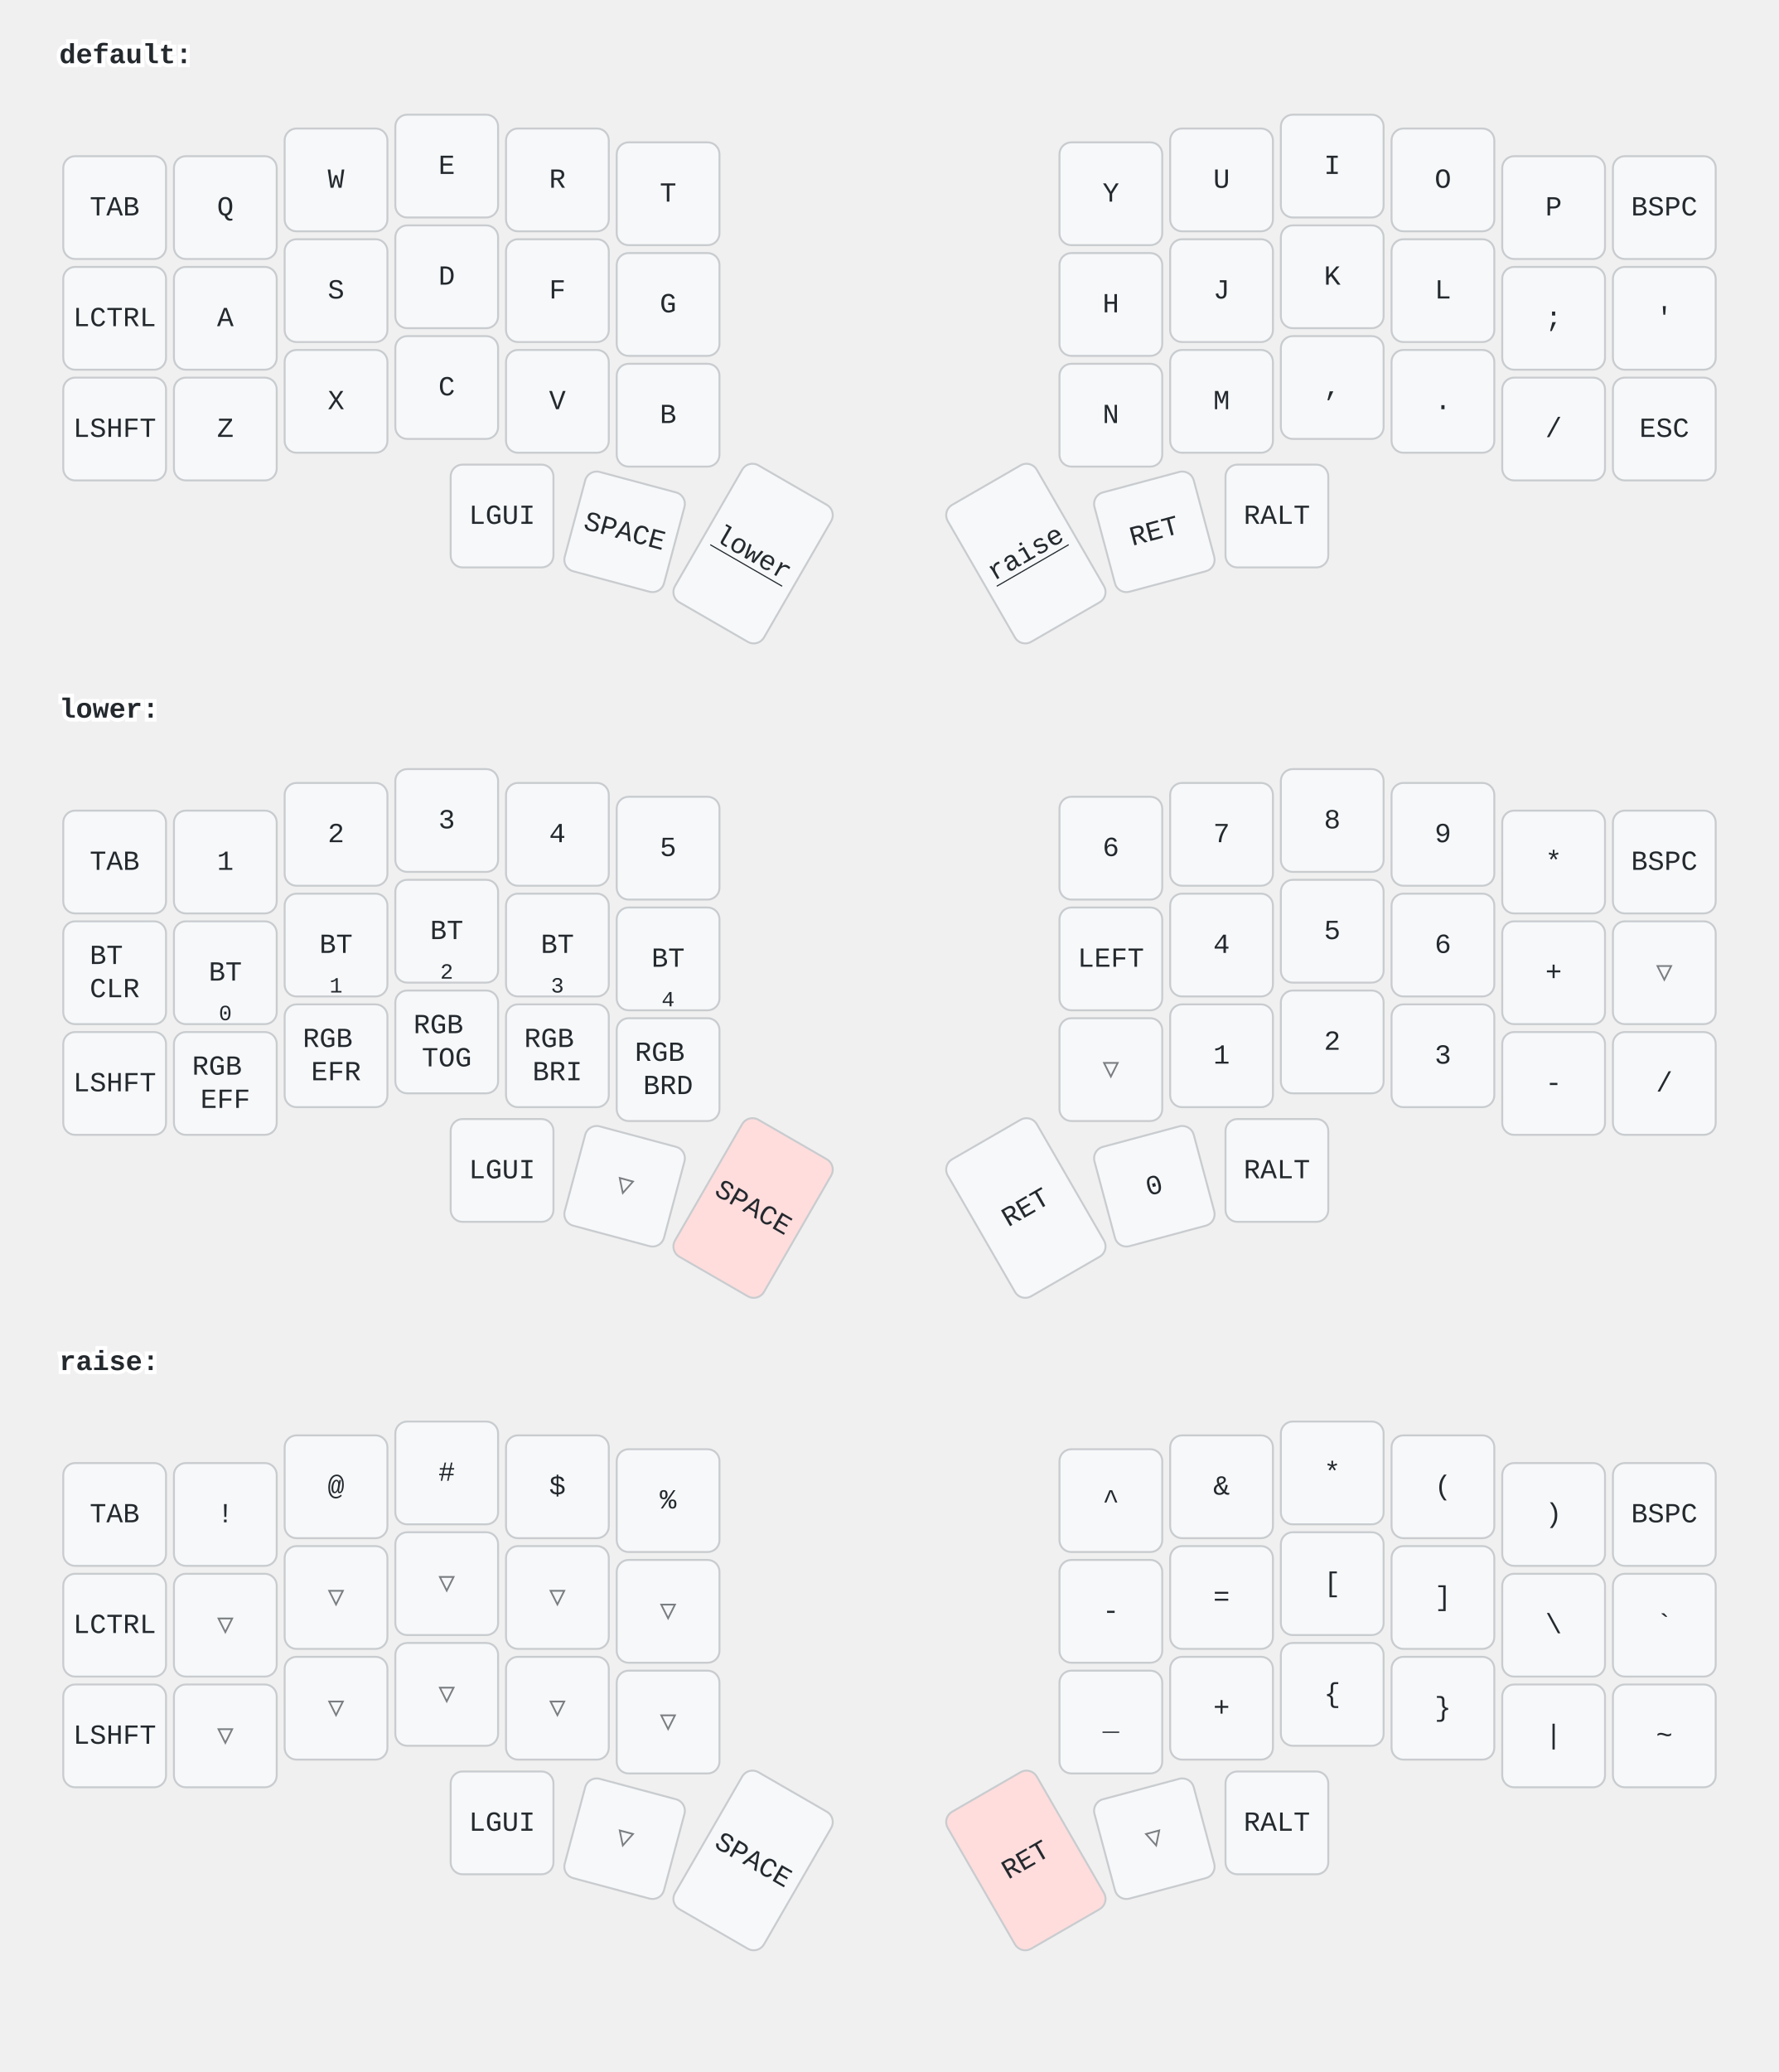
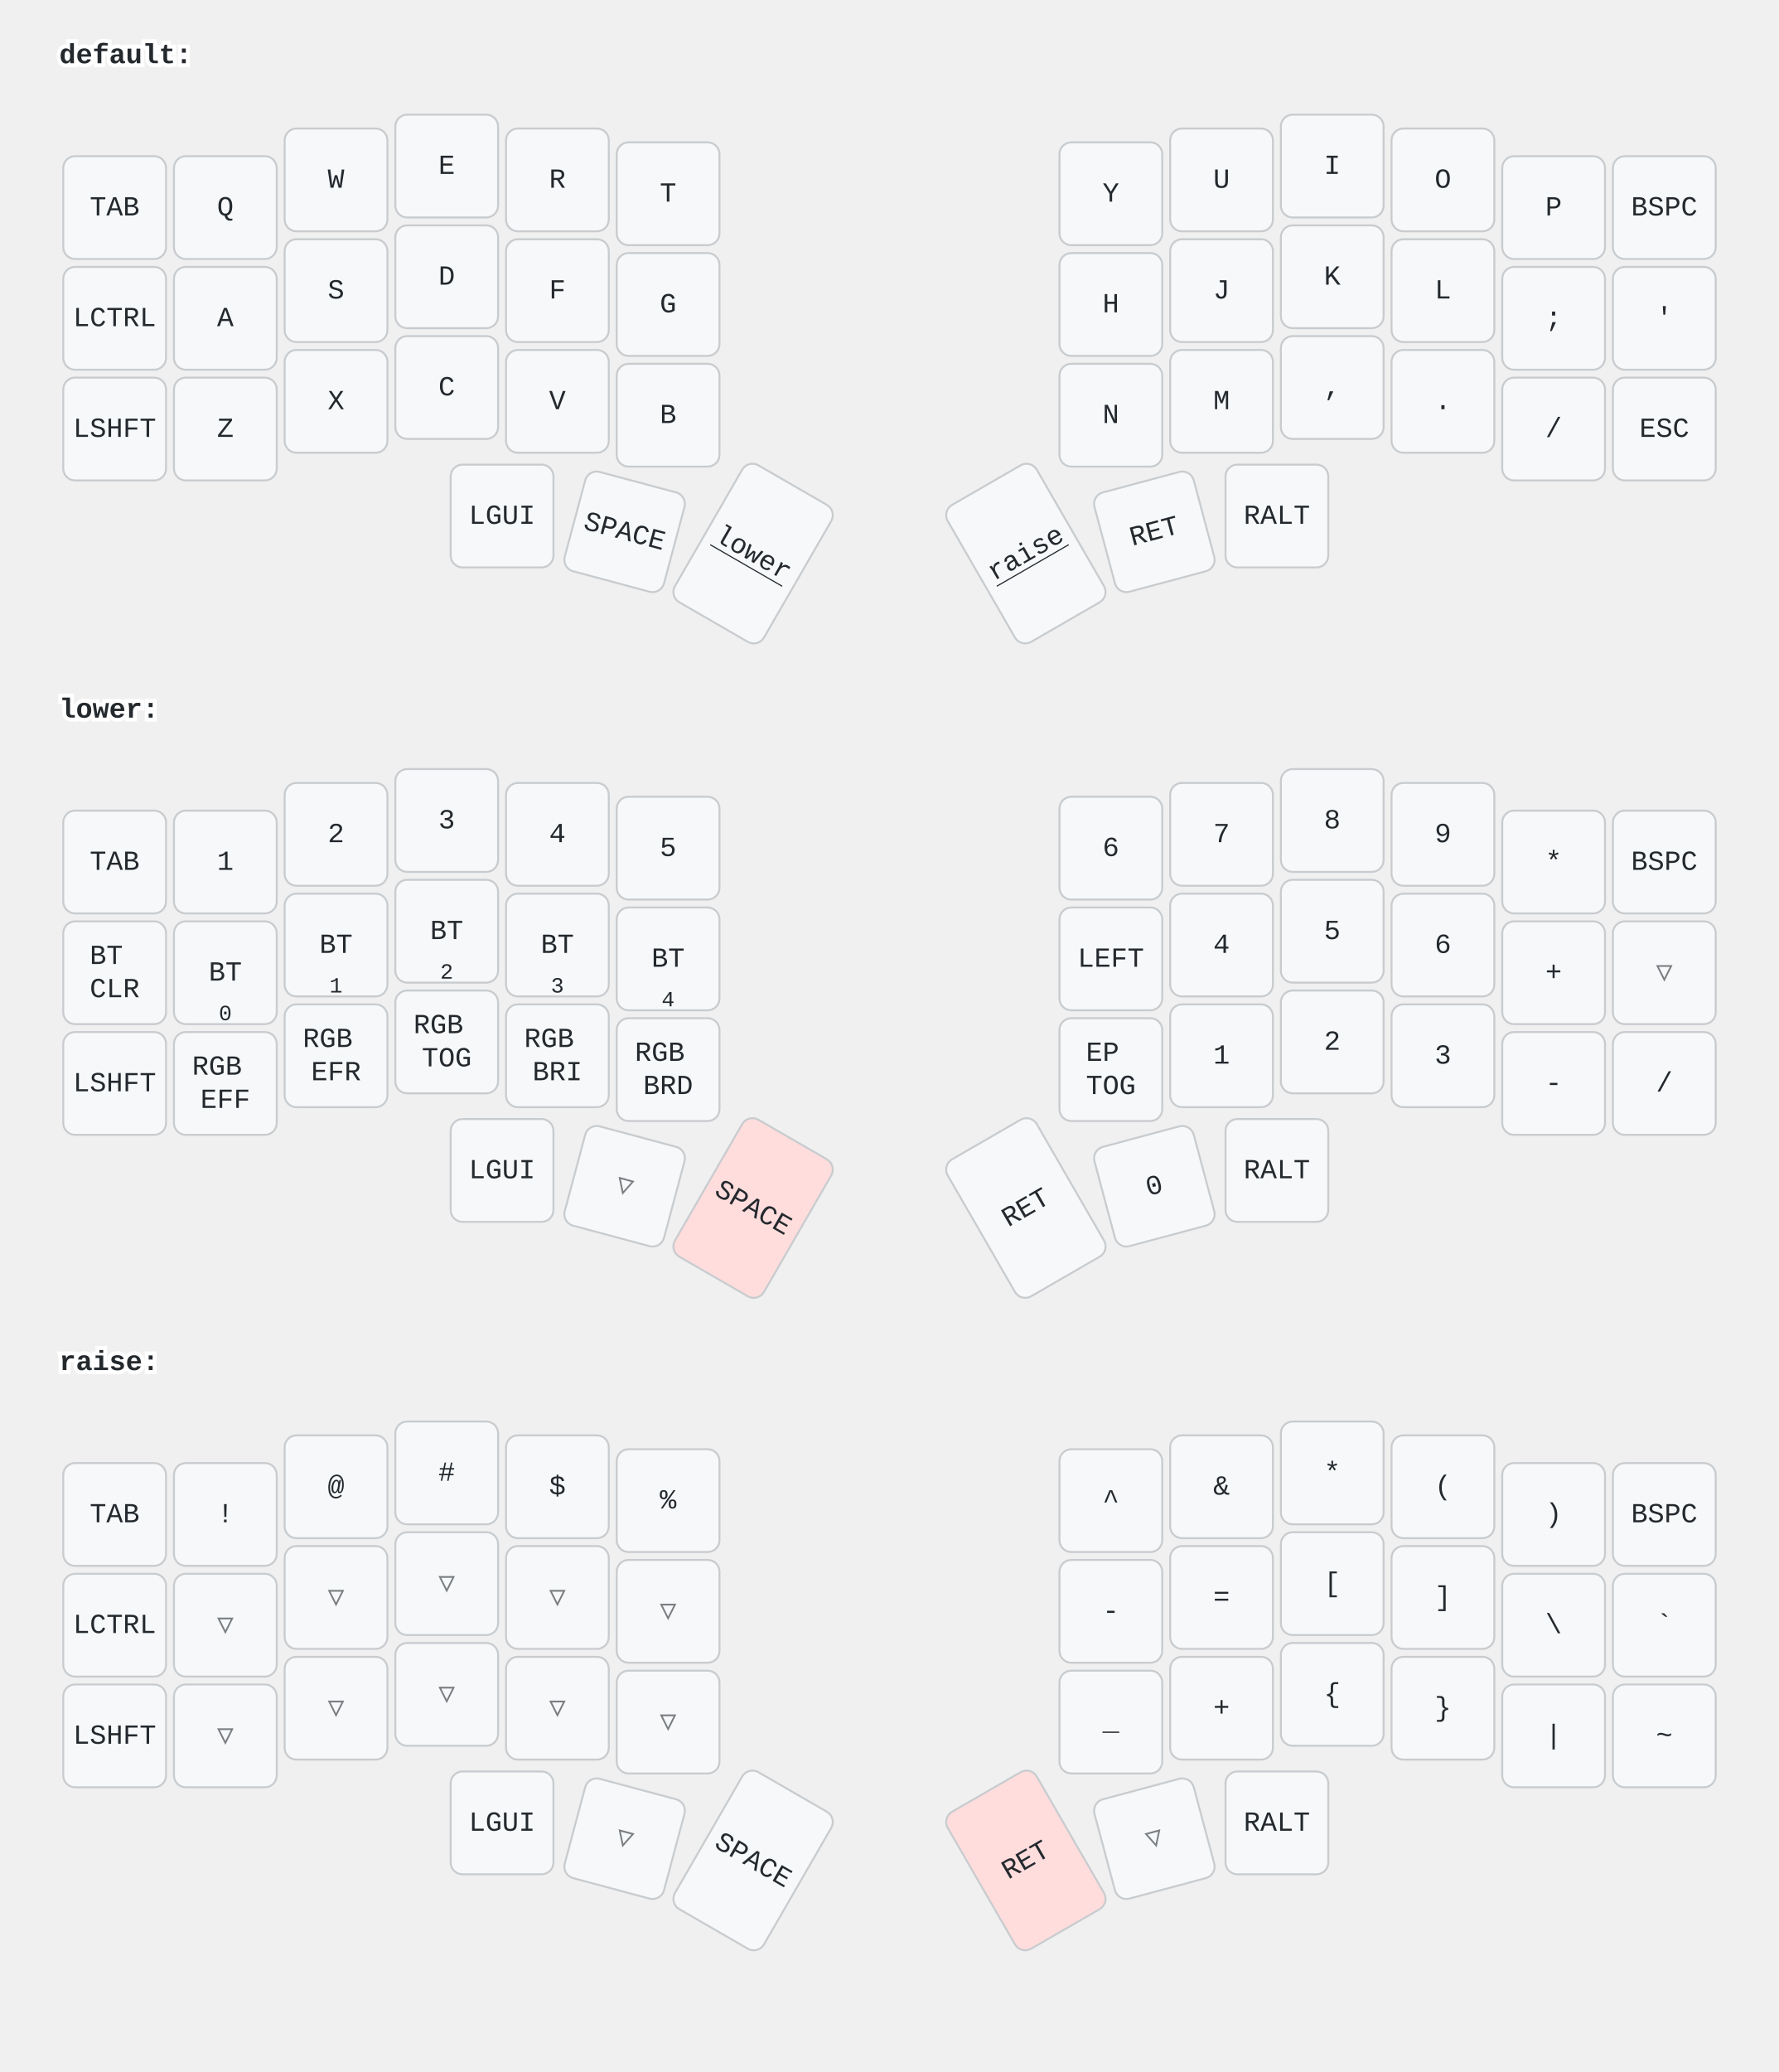
<svg xmlns="http://www.w3.org/2000/svg" width="900" height="1048" viewBox="0 0 900 1048" class="keymap">
  <style>/* inherit to force styles through use tags */
svg path {
    fill: inherit;
}

/* font and background color specifications */
svg.keymap {
    font-family: SFMono-Regular,Consolas,Liberation Mono,Menlo,monospace;
    font-size: 14px;
    font-kerning: normal;
    text-rendering: optimizeLegibility;
    fill: #24292e;
}

/* default key styling */
rect.key {
    fill: #f6f8fa;
}

rect.key, rect.combo {
    stroke: #c9cccf;
    stroke-width: 1;
}

/* default key side styling, only used is draw_key_sides is set */
rect.side {
    filter: brightness(90%);
}

/* color accent for combo boxes */
rect.combo, rect.combo-separate {
    fill: #cdf;
}

/* color accent for held keys */
rect.held, rect.combo.held {
    fill: #fdd;
}

/* color accent for ghost (optional) keys */
rect.ghost, rect.combo.ghost {
    stroke-dasharray: 4, 4;
    stroke-width: 2;
}

text {
    text-anchor: middle;
    dominant-baseline: middle;
}

/* styling for layer labels */
text.label {
    font-weight: bold;
    text-anchor: start;
    stroke: white;
    stroke-width: 4;
    paint-order: stroke;
}

/* styling for optional footer */
text.footer {
    text-anchor: end;
    dominant-baseline: auto;
    stroke: white;
    stroke-width: 4;
    paint-order: stroke;
}

/* styling for combo tap, and key non-tap label text */
text.combo, text.hold, text.shifted, text.left, text.right, text.tl, text.tr, text.bl, text.br {
    font-size: 11px;
}

text.hold, text.bl, text.br {
    text-anchor: middle;
    dominant-baseline: auto;
}

text.shifted, text.tl, text.tr {
    text-anchor: middle;
    dominant-baseline: hanging;
}

text.left, text.tl, text.bl {
    text-anchor: start;
}

text.right, text.tr, text.br {
    text-anchor: end;
}

text.layer-activator {
    text-decoration: underline;
}

/* styling for hold/shifted label text in combo box */
text.combo.hold, text.combo.shifted, text.combo.left, text.combo.right {
    font-size: 8px;
}

/* lighter symbol for transparent keys */
text.trans {
    fill: #7b7e81;
}

/* styling for combo dendrons */
path.combo {
    stroke-width: 1;
    stroke: gray;
    fill: none;
}

/* Start Tabler Icons Cleanup */
/* cannot use height/width with glyphs */
.icon-tabler &gt; path {
    fill: inherit;
    stroke: inherit;
    stroke-width: 2;
}
/* hide tabler's default box */
.icon-tabler &gt; path[stroke="none"][fill="none"] {
    visibility: hidden;
}
/* End Tabler Icons Cleanup */
</style>
  <g transform="translate(30, 0)" class="layer-default">
    <text x="0" y="28" class="label" id="default">default:</text>
    <g transform="translate(0, 56)">
      <g transform="translate(28, 49)" class="key keypos-0">
        <rect rx="6" ry="6" x="-26" y="-26" width="52" height="52" class="key" />
        <text x="0" y="0" class="key tap">TAB</text>
      </g>
      <g transform="translate(84, 49)" class="key keypos-1">
        <rect rx="6" ry="6" x="-26" y="-26" width="52" height="52" class="key" />
        <text x="0" y="0" class="key tap">Q</text>
      </g>
      <g transform="translate(140, 35)" class="key keypos-2">
        <rect rx="6" ry="6" x="-26" y="-26" width="52" height="52" class="key" />
        <text x="0" y="0" class="key tap">W</text>
      </g>
      <g transform="translate(196, 28)" class="key keypos-3">
        <rect rx="6" ry="6" x="-26" y="-26" width="52" height="52" class="key" />
        <text x="0" y="0" class="key tap">E</text>
      </g>
      <g transform="translate(252, 35)" class="key keypos-4">
        <rect rx="6" ry="6" x="-26" y="-26" width="52" height="52" class="key" />
        <text x="0" y="0" class="key tap">R</text>
      </g>
      <g transform="translate(308, 42)" class="key keypos-5">
        <rect rx="6" ry="6" x="-26" y="-26" width="52" height="52" class="key" />
        <text x="0" y="0" class="key tap">T</text>
      </g>
      <g transform="translate(532, 42)" class="key keypos-6">
        <rect rx="6" ry="6" x="-26" y="-26" width="52" height="52" class="key" />
        <text x="0" y="0" class="key tap">Y</text>
      </g>
      <g transform="translate(588, 35)" class="key keypos-7">
        <rect rx="6" ry="6" x="-26" y="-26" width="52" height="52" class="key" />
        <text x="0" y="0" class="key tap">U</text>
      </g>
      <g transform="translate(644, 28)" class="key keypos-8">
        <rect rx="6" ry="6" x="-26" y="-26" width="52" height="52" class="key" />
        <text x="0" y="0" class="key tap">I</text>
      </g>
      <g transform="translate(700, 35)" class="key keypos-9">
        <rect rx="6" ry="6" x="-26" y="-26" width="52" height="52" class="key" />
        <text x="0" y="0" class="key tap">O</text>
      </g>
      <g transform="translate(756, 49)" class="key keypos-10">
        <rect rx="6" ry="6" x="-26" y="-26" width="52" height="52" class="key" />
        <text x="0" y="0" class="key tap">P</text>
      </g>
      <g transform="translate(812, 49)" class="key keypos-11">
        <rect rx="6" ry="6" x="-26" y="-26" width="52" height="52" class="key" />
        <text x="0" y="0" class="key tap">BSPC</text>
      </g>
      <g transform="translate(28, 105)" class="key keypos-12">
        <rect rx="6" ry="6" x="-26" y="-26" width="52" height="52" class="key" />
        <text x="0" y="0" class="key tap">LCTRL</text>
      </g>
      <g transform="translate(84, 105)" class="key keypos-13">
        <rect rx="6" ry="6" x="-26" y="-26" width="52" height="52" class="key" />
        <text x="0" y="0" class="key tap">A</text>
      </g>
      <g transform="translate(140, 91)" class="key keypos-14">
        <rect rx="6" ry="6" x="-26" y="-26" width="52" height="52" class="key" />
        <text x="0" y="0" class="key tap">S</text>
      </g>
      <g transform="translate(196, 84)" class="key keypos-15">
        <rect rx="6" ry="6" x="-26" y="-26" width="52" height="52" class="key" />
        <text x="0" y="0" class="key tap">D</text>
      </g>
      <g transform="translate(252, 91)" class="key keypos-16">
        <rect rx="6" ry="6" x="-26" y="-26" width="52" height="52" class="key" />
        <text x="0" y="0" class="key tap">F</text>
      </g>
      <g transform="translate(308, 98)" class="key keypos-17">
        <rect rx="6" ry="6" x="-26" y="-26" width="52" height="52" class="key" />
        <text x="0" y="0" class="key tap">G</text>
      </g>
      <g transform="translate(532, 98)" class="key keypos-18">
        <rect rx="6" ry="6" x="-26" y="-26" width="52" height="52" class="key" />
        <text x="0" y="0" class="key tap">H</text>
      </g>
      <g transform="translate(588, 91)" class="key keypos-19">
        <rect rx="6" ry="6" x="-26" y="-26" width="52" height="52" class="key" />
        <text x="0" y="0" class="key tap">J</text>
      </g>
      <g transform="translate(644, 84)" class="key keypos-20">
        <rect rx="6" ry="6" x="-26" y="-26" width="52" height="52" class="key" />
        <text x="0" y="0" class="key tap">K</text>
      </g>
      <g transform="translate(700, 91)" class="key keypos-21">
        <rect rx="6" ry="6" x="-26" y="-26" width="52" height="52" class="key" />
        <text x="0" y="0" class="key tap">L</text>
      </g>
      <g transform="translate(756, 105)" class="key keypos-22">
        <rect rx="6" ry="6" x="-26" y="-26" width="52" height="52" class="key" />
        <text x="0" y="0" class="key tap">;</text>
      </g>
      <g transform="translate(812, 105)" class="key keypos-23">
        <rect rx="6" ry="6" x="-26" y="-26" width="52" height="52" class="key" />
        <text x="0" y="0" class="key tap">'</text>
      </g>
      <g transform="translate(28, 161)" class="key keypos-24">
        <rect rx="6" ry="6" x="-26" y="-26" width="52" height="52" class="key" />
        <text x="0" y="0" class="key tap">LSHFT</text>
      </g>
      <g transform="translate(84, 161)" class="key keypos-25">
        <rect rx="6" ry="6" x="-26" y="-26" width="52" height="52" class="key" />
        <text x="0" y="0" class="key tap">Z</text>
      </g>
      <g transform="translate(140, 147)" class="key keypos-26">
        <rect rx="6" ry="6" x="-26" y="-26" width="52" height="52" class="key" />
        <text x="0" y="0" class="key tap">X</text>
      </g>
      <g transform="translate(196, 140)" class="key keypos-27">
        <rect rx="6" ry="6" x="-26" y="-26" width="52" height="52" class="key" />
        <text x="0" y="0" class="key tap">C</text>
      </g>
      <g transform="translate(252, 147)" class="key keypos-28">
        <rect rx="6" ry="6" x="-26" y="-26" width="52" height="52" class="key" />
        <text x="0" y="0" class="key tap">V</text>
      </g>
      <g transform="translate(308, 154)" class="key keypos-29">
        <rect rx="6" ry="6" x="-26" y="-26" width="52" height="52" class="key" />
        <text x="0" y="0" class="key tap">B</text>
      </g>
      <g transform="translate(532, 154)" class="key keypos-30">
        <rect rx="6" ry="6" x="-26" y="-26" width="52" height="52" class="key" />
        <text x="0" y="0" class="key tap">N</text>
      </g>
      <g transform="translate(588, 147)" class="key keypos-31">
        <rect rx="6" ry="6" x="-26" y="-26" width="52" height="52" class="key" />
        <text x="0" y="0" class="key tap">M</text>
      </g>
      <g transform="translate(644, 140)" class="key keypos-32">
        <rect rx="6" ry="6" x="-26" y="-26" width="52" height="52" class="key" />
        <text x="0" y="0" class="key tap">,</text>
      </g>
      <g transform="translate(700, 147)" class="key keypos-33">
        <rect rx="6" ry="6" x="-26" y="-26" width="52" height="52" class="key" />
        <text x="0" y="0" class="key tap">.</text>
      </g>
      <g transform="translate(756, 161)" class="key keypos-34">
        <rect rx="6" ry="6" x="-26" y="-26" width="52" height="52" class="key" />
        <text x="0" y="0" class="key tap">/</text>
      </g>
      <g transform="translate(812, 161)" class="key keypos-35">
        <rect rx="6" ry="6" x="-26" y="-26" width="52" height="52" class="key" />
        <text x="0" y="0" class="key tap">ESC</text>
      </g>
      <g transform="translate(224, 205)" class="key keypos-36">
        <rect rx="6" ry="6" x="-26" y="-26" width="52" height="52" class="key" />
        <text x="0" y="0" class="key tap">LGUI</text>
      </g>
      <g transform="translate(286, 213) rotate(15.0)" class="key keypos-37">
        <rect rx="6" ry="6" x="-26" y="-26" width="52" height="52" class="key" />
        <text x="0" y="0" class="key tap">SPACE</text>
      </g>
      <g transform="translate(351, 224) rotate(30.0)" class="key keypos-38">
        <rect rx="6" ry="6" x="-26" y="-40" width="52" height="80" class="key" />
        <a href="#lower">
          <text x="0" y="0" class="key tap layer-activator">lower</text>
        </a>
      </g>
      <g transform="translate(489, 224) rotate(-30.0)" class="key keypos-39">
        <rect rx="6" ry="6" x="-26" y="-40" width="52" height="80" class="key" />
        <a href="#raise">
          <text x="0" y="0" class="key tap layer-activator">raise</text>
        </a>
      </g>
      <g transform="translate(554, 213) rotate(-15.0)" class="key keypos-40">
        <rect rx="6" ry="6" x="-26" y="-26" width="52" height="52" class="key" />
        <text x="0" y="0" class="key tap">RET</text>
      </g>
      <g transform="translate(616, 205)" class="key keypos-41">
        <rect rx="6" ry="6" x="-26" y="-26" width="52" height="52" class="key" />
        <text x="0" y="0" class="key tap">RALT</text>
      </g>
    </g>
  </g>
  <g transform="translate(30, 331)" class="layer-lower">
    <text x="0" y="28" class="label" id="lower">lower:</text>
    <g transform="translate(0, 56)">
      <g transform="translate(28, 49)" class="key keypos-0">
        <rect rx="6" ry="6" x="-26" y="-26" width="52" height="52" class="key" />
        <text x="0" y="0" class="key tap">TAB</text>
      </g>
      <g transform="translate(84, 49)" class="key keypos-1">
        <rect rx="6" ry="6" x="-26" y="-26" width="52" height="52" class="key" />
        <text x="0" y="0" class="key tap">1</text>
      </g>
      <g transform="translate(140, 35)" class="key keypos-2">
        <rect rx="6" ry="6" x="-26" y="-26" width="52" height="52" class="key" />
        <text x="0" y="0" class="key tap">2</text>
      </g>
      <g transform="translate(196, 28)" class="key keypos-3">
        <rect rx="6" ry="6" x="-26" y="-26" width="52" height="52" class="key" />
        <text x="0" y="0" class="key tap">3</text>
      </g>
      <g transform="translate(252, 35)" class="key keypos-4">
        <rect rx="6" ry="6" x="-26" y="-26" width="52" height="52" class="key" />
        <text x="0" y="0" class="key tap">4</text>
      </g>
      <g transform="translate(308, 42)" class="key keypos-5">
        <rect rx="6" ry="6" x="-26" y="-26" width="52" height="52" class="key" />
        <text x="0" y="0" class="key tap">5</text>
      </g>
      <g transform="translate(532, 42)" class="key keypos-6">
        <rect rx="6" ry="6" x="-26" y="-26" width="52" height="52" class="key" />
        <text x="0" y="0" class="key tap">6</text>
      </g>
      <g transform="translate(588, 35)" class="key keypos-7">
        <rect rx="6" ry="6" x="-26" y="-26" width="52" height="52" class="key" />
        <text x="0" y="0" class="key tap">7</text>
      </g>
      <g transform="translate(644, 28)" class="key keypos-8">
        <rect rx="6" ry="6" x="-26" y="-26" width="52" height="52" class="key" />
        <text x="0" y="0" class="key tap">8</text>
      </g>
      <g transform="translate(700, 35)" class="key keypos-9">
        <rect rx="6" ry="6" x="-26" y="-26" width="52" height="52" class="key" />
        <text x="0" y="0" class="key tap">9</text>
      </g>
      <g transform="translate(756, 49)" class="key keypos-10">
        <rect rx="6" ry="6" x="-26" y="-26" width="52" height="52" class="key" />
        <text x="0" y="0" class="key tap">*</text>
      </g>
      <g transform="translate(812, 49)" class="key keypos-11">
        <rect rx="6" ry="6" x="-26" y="-26" width="52" height="52" class="key" />
        <text x="0" y="0" class="key tap">BSPC</text>
      </g>
      <g transform="translate(28, 105)" class="key keypos-12">
        <rect rx="6" ry="6" x="-26" y="-26" width="52" height="52" class="key" />
        <text x="0" y="0" class="key tap">
          <tspan x="0" dy="-0.6em">BT</tspan>
          <tspan x="0" dy="1.2em">CLR</tspan>
        </text>
      </g>
      <g transform="translate(84, 105)" class="key keypos-13">
        <rect rx="6" ry="6" x="-26" y="-26" width="52" height="52" class="key" />
        <text x="0" y="0" class="key tap">BT</text>
        <text x="0" y="24" class="key hold">0</text>
      </g>
      <g transform="translate(140, 91)" class="key keypos-14">
        <rect rx="6" ry="6" x="-26" y="-26" width="52" height="52" class="key" />
        <text x="0" y="0" class="key tap">BT</text>
        <text x="0" y="24" class="key hold">1</text>
      </g>
      <g transform="translate(196, 84)" class="key keypos-15">
        <rect rx="6" ry="6" x="-26" y="-26" width="52" height="52" class="key" />
        <text x="0" y="0" class="key tap">BT</text>
        <text x="0" y="24" class="key hold">2</text>
      </g>
      <g transform="translate(252, 91)" class="key keypos-16">
        <rect rx="6" ry="6" x="-26" y="-26" width="52" height="52" class="key" />
        <text x="0" y="0" class="key tap">BT</text>
        <text x="0" y="24" class="key hold">3</text>
      </g>
      <g transform="translate(308, 98)" class="key keypos-17">
        <rect rx="6" ry="6" x="-26" y="-26" width="52" height="52" class="key" />
        <text x="0" y="0" class="key tap">BT</text>
        <text x="0" y="24" class="key hold">4</text>
      </g>
      <g transform="translate(532, 98)" class="key keypos-18">
        <rect rx="6" ry="6" x="-26" y="-26" width="52" height="52" class="key" />
        <text x="0" y="0" class="key tap">LEFT</text>
      </g>
      <g transform="translate(588, 91)" class="key keypos-19">
        <rect rx="6" ry="6" x="-26" y="-26" width="52" height="52" class="key" />
        <text x="0" y="0" class="key tap">4</text>
      </g>
      <g transform="translate(644, 84)" class="key keypos-20">
        <rect rx="6" ry="6" x="-26" y="-26" width="52" height="52" class="key" />
        <text x="0" y="0" class="key tap">5</text>
      </g>
      <g transform="translate(700, 91)" class="key keypos-21">
        <rect rx="6" ry="6" x="-26" y="-26" width="52" height="52" class="key" />
        <text x="0" y="0" class="key tap">6</text>
      </g>
      <g transform="translate(756, 105)" class="key keypos-22">
        <rect rx="6" ry="6" x="-26" y="-26" width="52" height="52" class="key" />
        <text x="0" y="0" class="key tap">+</text>
      </g>
      <g transform="translate(812, 105)" class="key trans keypos-23">
        <rect rx="6" ry="6" x="-26" y="-26" width="52" height="52" class="key trans" />
        <text x="0" y="0" class="key trans tap">▽</text>
      </g>
      <g transform="translate(28, 161)" class="key keypos-24">
        <rect rx="6" ry="6" x="-26" y="-26" width="52" height="52" class="key" />
        <text x="0" y="0" class="key tap">LSHFT</text>
      </g>
      <g transform="translate(84, 161)" class="key keypos-25">
        <rect rx="6" ry="6" x="-26" y="-26" width="52" height="52" class="key" />
        <text x="0" y="0" class="key tap">
          <tspan x="0" dy="-0.6em">RGB</tspan>
          <tspan x="0" dy="1.2em">EFF</tspan>
        </text>
      </g>
      <g transform="translate(140, 147)" class="key keypos-26">
        <rect rx="6" ry="6" x="-26" y="-26" width="52" height="52" class="key" />
        <text x="0" y="0" class="key tap">
          <tspan x="0" dy="-0.6em">RGB</tspan>
          <tspan x="0" dy="1.2em">EFR</tspan>
        </text>
      </g>
      <g transform="translate(196, 140)" class="key keypos-27">
        <rect rx="6" ry="6" x="-26" y="-26" width="52" height="52" class="key" />
        <text x="0" y="0" class="key tap">
          <tspan x="0" dy="-0.6em">RGB</tspan>
          <tspan x="0" dy="1.2em">TOG</tspan>
        </text>
      </g>
      <g transform="translate(252, 147)" class="key keypos-28">
        <rect rx="6" ry="6" x="-26" y="-26" width="52" height="52" class="key" />
        <text x="0" y="0" class="key tap">
          <tspan x="0" dy="-0.6em">RGB</tspan>
          <tspan x="0" dy="1.2em">BRI</tspan>
        </text>
      </g>
      <g transform="translate(308, 154)" class="key keypos-29">
        <rect rx="6" ry="6" x="-26" y="-26" width="52" height="52" class="key" />
        <text x="0" y="0" class="key tap">
          <tspan x="0" dy="-0.6em">RGB</tspan>
          <tspan x="0" dy="1.2em">BRD</tspan>
        </text>
      </g>
-       <g transform="translate(532, 154)" class="key trans keypos-30">
-         <rect rx="6" ry="6" x="-26" y="-26" width="52" height="52" class="key trans" />
-         <text x="0" y="0" class="key trans tap">▽</text>
+       <g transform="translate(532, 154)" class="key keypos-30">
+         <rect rx="6" ry="6" x="-26" y="-26" width="52" height="52" class="key" />
+         <text x="0" y="0" class="key tap">
+           <tspan x="0" dy="-0.6em">EP</tspan>
+           <tspan x="0" dy="1.2em">TOG</tspan>
+         </text>
      </g>
      <g transform="translate(588, 147)" class="key keypos-31">
        <rect rx="6" ry="6" x="-26" y="-26" width="52" height="52" class="key" />
        <text x="0" y="0" class="key tap">1</text>
      </g>
      <g transform="translate(644, 140)" class="key keypos-32">
        <rect rx="6" ry="6" x="-26" y="-26" width="52" height="52" class="key" />
        <text x="0" y="0" class="key tap">2</text>
      </g>
      <g transform="translate(700, 147)" class="key keypos-33">
        <rect rx="6" ry="6" x="-26" y="-26" width="52" height="52" class="key" />
        <text x="0" y="0" class="key tap">3</text>
      </g>
      <g transform="translate(756, 161)" class="key keypos-34">
        <rect rx="6" ry="6" x="-26" y="-26" width="52" height="52" class="key" />
        <text x="0" y="0" class="key tap">-</text>
      </g>
      <g transform="translate(812, 161)" class="key keypos-35">
        <rect rx="6" ry="6" x="-26" y="-26" width="52" height="52" class="key" />
        <text x="0" y="0" class="key tap">/</text>
      </g>
      <g transform="translate(224, 205)" class="key keypos-36">
        <rect rx="6" ry="6" x="-26" y="-26" width="52" height="52" class="key" />
        <text x="0" y="0" class="key tap">LGUI</text>
      </g>
      <g transform="translate(286, 213) rotate(15.0)" class="key trans keypos-37">
        <rect rx="6" ry="6" x="-26" y="-26" width="52" height="52" class="key trans" />
        <text x="0" y="0" class="key trans tap">▽</text>
      </g>
      <g transform="translate(351, 224) rotate(30.0)" class="key held keypos-38">
        <rect rx="6" ry="6" x="-26" y="-40" width="52" height="80" class="key held" />
        <text x="0" y="0" class="key held tap">SPACE</text>
      </g>
      <g transform="translate(489, 224) rotate(-30.0)" class="key keypos-39">
        <rect rx="6" ry="6" x="-26" y="-40" width="52" height="80" class="key" />
        <text x="0" y="0" class="key tap">RET</text>
      </g>
      <g transform="translate(554, 213) rotate(-15.0)" class="key keypos-40">
        <rect rx="6" ry="6" x="-26" y="-26" width="52" height="52" class="key" />
        <text x="0" y="0" class="key tap">0</text>
      </g>
      <g transform="translate(616, 205)" class="key keypos-41">
        <rect rx="6" ry="6" x="-26" y="-26" width="52" height="52" class="key" />
        <text x="0" y="0" class="key tap">RALT</text>
      </g>
    </g>
  </g>
  <g transform="translate(30, 661)" class="layer-raise">
    <text x="0" y="28" class="label" id="raise">raise:</text>
    <g transform="translate(0, 56)">
      <g transform="translate(28, 49)" class="key keypos-0">
        <rect rx="6" ry="6" x="-26" y="-26" width="52" height="52" class="key" />
        <text x="0" y="0" class="key tap">TAB</text>
      </g>
      <g transform="translate(84, 49)" class="key keypos-1">
        <rect rx="6" ry="6" x="-26" y="-26" width="52" height="52" class="key" />
        <text x="0" y="0" class="key tap">!</text>
      </g>
      <g transform="translate(140, 35)" class="key keypos-2">
        <rect rx="6" ry="6" x="-26" y="-26" width="52" height="52" class="key" />
        <text x="0" y="0" class="key tap">@</text>
      </g>
      <g transform="translate(196, 28)" class="key keypos-3">
        <rect rx="6" ry="6" x="-26" y="-26" width="52" height="52" class="key" />
        <text x="0" y="0" class="key tap">#</text>
      </g>
      <g transform="translate(252, 35)" class="key keypos-4">
        <rect rx="6" ry="6" x="-26" y="-26" width="52" height="52" class="key" />
        <text x="0" y="0" class="key tap">$</text>
      </g>
      <g transform="translate(308, 42)" class="key keypos-5">
        <rect rx="6" ry="6" x="-26" y="-26" width="52" height="52" class="key" />
        <text x="0" y="0" class="key tap">%</text>
      </g>
      <g transform="translate(532, 42)" class="key keypos-6">
        <rect rx="6" ry="6" x="-26" y="-26" width="52" height="52" class="key" />
        <text x="0" y="0" class="key tap">^</text>
      </g>
      <g transform="translate(588, 35)" class="key keypos-7">
        <rect rx="6" ry="6" x="-26" y="-26" width="52" height="52" class="key" />
        <text x="0" y="0" class="key tap">&amp;</text>
      </g>
      <g transform="translate(644, 28)" class="key keypos-8">
        <rect rx="6" ry="6" x="-26" y="-26" width="52" height="52" class="key" />
        <text x="0" y="0" class="key tap">*</text>
      </g>
      <g transform="translate(700, 35)" class="key keypos-9">
        <rect rx="6" ry="6" x="-26" y="-26" width="52" height="52" class="key" />
        <text x="0" y="0" class="key tap">(</text>
      </g>
      <g transform="translate(756, 49)" class="key keypos-10">
        <rect rx="6" ry="6" x="-26" y="-26" width="52" height="52" class="key" />
        <text x="0" y="0" class="key tap">)</text>
      </g>
      <g transform="translate(812, 49)" class="key keypos-11">
        <rect rx="6" ry="6" x="-26" y="-26" width="52" height="52" class="key" />
        <text x="0" y="0" class="key tap">BSPC</text>
      </g>
      <g transform="translate(28, 105)" class="key keypos-12">
        <rect rx="6" ry="6" x="-26" y="-26" width="52" height="52" class="key" />
        <text x="0" y="0" class="key tap">LCTRL</text>
      </g>
      <g transform="translate(84, 105)" class="key trans keypos-13">
        <rect rx="6" ry="6" x="-26" y="-26" width="52" height="52" class="key trans" />
        <text x="0" y="0" class="key trans tap">▽</text>
      </g>
      <g transform="translate(140, 91)" class="key trans keypos-14">
        <rect rx="6" ry="6" x="-26" y="-26" width="52" height="52" class="key trans" />
        <text x="0" y="0" class="key trans tap">▽</text>
      </g>
      <g transform="translate(196, 84)" class="key trans keypos-15">
        <rect rx="6" ry="6" x="-26" y="-26" width="52" height="52" class="key trans" />
        <text x="0" y="0" class="key trans tap">▽</text>
      </g>
      <g transform="translate(252, 91)" class="key trans keypos-16">
        <rect rx="6" ry="6" x="-26" y="-26" width="52" height="52" class="key trans" />
        <text x="0" y="0" class="key trans tap">▽</text>
      </g>
      <g transform="translate(308, 98)" class="key trans keypos-17">
        <rect rx="6" ry="6" x="-26" y="-26" width="52" height="52" class="key trans" />
        <text x="0" y="0" class="key trans tap">▽</text>
      </g>
      <g transform="translate(532, 98)" class="key keypos-18">
        <rect rx="6" ry="6" x="-26" y="-26" width="52" height="52" class="key" />
        <text x="0" y="0" class="key tap">-</text>
      </g>
      <g transform="translate(588, 91)" class="key keypos-19">
        <rect rx="6" ry="6" x="-26" y="-26" width="52" height="52" class="key" />
        <text x="0" y="0" class="key tap">=</text>
      </g>
      <g transform="translate(644, 84)" class="key keypos-20">
        <rect rx="6" ry="6" x="-26" y="-26" width="52" height="52" class="key" />
        <text x="0" y="0" class="key tap">[</text>
      </g>
      <g transform="translate(700, 91)" class="key keypos-21">
        <rect rx="6" ry="6" x="-26" y="-26" width="52" height="52" class="key" />
        <text x="0" y="0" class="key tap">]</text>
      </g>
      <g transform="translate(756, 105)" class="key keypos-22">
        <rect rx="6" ry="6" x="-26" y="-26" width="52" height="52" class="key" />
        <text x="0" y="0" class="key tap">\</text>
      </g>
      <g transform="translate(812, 105)" class="key keypos-23">
        <rect rx="6" ry="6" x="-26" y="-26" width="52" height="52" class="key" />
        <text x="0" y="0" class="key tap">`</text>
      </g>
      <g transform="translate(28, 161)" class="key keypos-24">
        <rect rx="6" ry="6" x="-26" y="-26" width="52" height="52" class="key" />
        <text x="0" y="0" class="key tap">LSHFT</text>
      </g>
      <g transform="translate(84, 161)" class="key trans keypos-25">
        <rect rx="6" ry="6" x="-26" y="-26" width="52" height="52" class="key trans" />
        <text x="0" y="0" class="key trans tap">▽</text>
      </g>
      <g transform="translate(140, 147)" class="key trans keypos-26">
        <rect rx="6" ry="6" x="-26" y="-26" width="52" height="52" class="key trans" />
        <text x="0" y="0" class="key trans tap">▽</text>
      </g>
      <g transform="translate(196, 140)" class="key trans keypos-27">
        <rect rx="6" ry="6" x="-26" y="-26" width="52" height="52" class="key trans" />
        <text x="0" y="0" class="key trans tap">▽</text>
      </g>
      <g transform="translate(252, 147)" class="key trans keypos-28">
        <rect rx="6" ry="6" x="-26" y="-26" width="52" height="52" class="key trans" />
        <text x="0" y="0" class="key trans tap">▽</text>
      </g>
      <g transform="translate(308, 154)" class="key trans keypos-29">
        <rect rx="6" ry="6" x="-26" y="-26" width="52" height="52" class="key trans" />
        <text x="0" y="0" class="key trans tap">▽</text>
      </g>
      <g transform="translate(532, 154)" class="key keypos-30">
        <rect rx="6" ry="6" x="-26" y="-26" width="52" height="52" class="key" />
        <text x="0" y="0" class="key tap">_</text>
      </g>
      <g transform="translate(588, 147)" class="key keypos-31">
        <rect rx="6" ry="6" x="-26" y="-26" width="52" height="52" class="key" />
        <text x="0" y="0" class="key tap">+</text>
      </g>
      <g transform="translate(644, 140)" class="key keypos-32">
        <rect rx="6" ry="6" x="-26" y="-26" width="52" height="52" class="key" />
        <text x="0" y="0" class="key tap">{</text>
      </g>
      <g transform="translate(700, 147)" class="key keypos-33">
        <rect rx="6" ry="6" x="-26" y="-26" width="52" height="52" class="key" />
        <text x="0" y="0" class="key tap">}</text>
      </g>
      <g transform="translate(756, 161)" class="key keypos-34">
        <rect rx="6" ry="6" x="-26" y="-26" width="52" height="52" class="key" />
        <text x="0" y="0" class="key tap">|</text>
      </g>
      <g transform="translate(812, 161)" class="key keypos-35">
        <rect rx="6" ry="6" x="-26" y="-26" width="52" height="52" class="key" />
        <text x="0" y="0" class="key tap">~</text>
      </g>
      <g transform="translate(224, 205)" class="key keypos-36">
        <rect rx="6" ry="6" x="-26" y="-26" width="52" height="52" class="key" />
        <text x="0" y="0" class="key tap">LGUI</text>
      </g>
      <g transform="translate(286, 213) rotate(15.0)" class="key trans keypos-37">
        <rect rx="6" ry="6" x="-26" y="-26" width="52" height="52" class="key trans" />
        <text x="0" y="0" class="key trans tap">▽</text>
      </g>
      <g transform="translate(351, 224) rotate(30.0)" class="key keypos-38">
        <rect rx="6" ry="6" x="-26" y="-40" width="52" height="80" class="key" />
        <text x="0" y="0" class="key tap">SPACE</text>
      </g>
      <g transform="translate(489, 224) rotate(-30.0)" class="key held keypos-39">
        <rect rx="6" ry="6" x="-26" y="-40" width="52" height="80" class="key held" />
        <text x="0" y="0" class="key held tap">RET</text>
      </g>
      <g transform="translate(554, 213) rotate(-15.0)" class="key trans keypos-40">
        <rect rx="6" ry="6" x="-26" y="-26" width="52" height="52" class="key trans" />
        <text x="0" y="0" class="key trans tap">▽</text>
      </g>
      <g transform="translate(616, 205)" class="key keypos-41">
        <rect rx="6" ry="6" x="-26" y="-26" width="52" height="52" class="key" />
        <text x="0" y="0" class="key tap">RALT</text>
      </g>
    </g>
  </g>
</svg>
